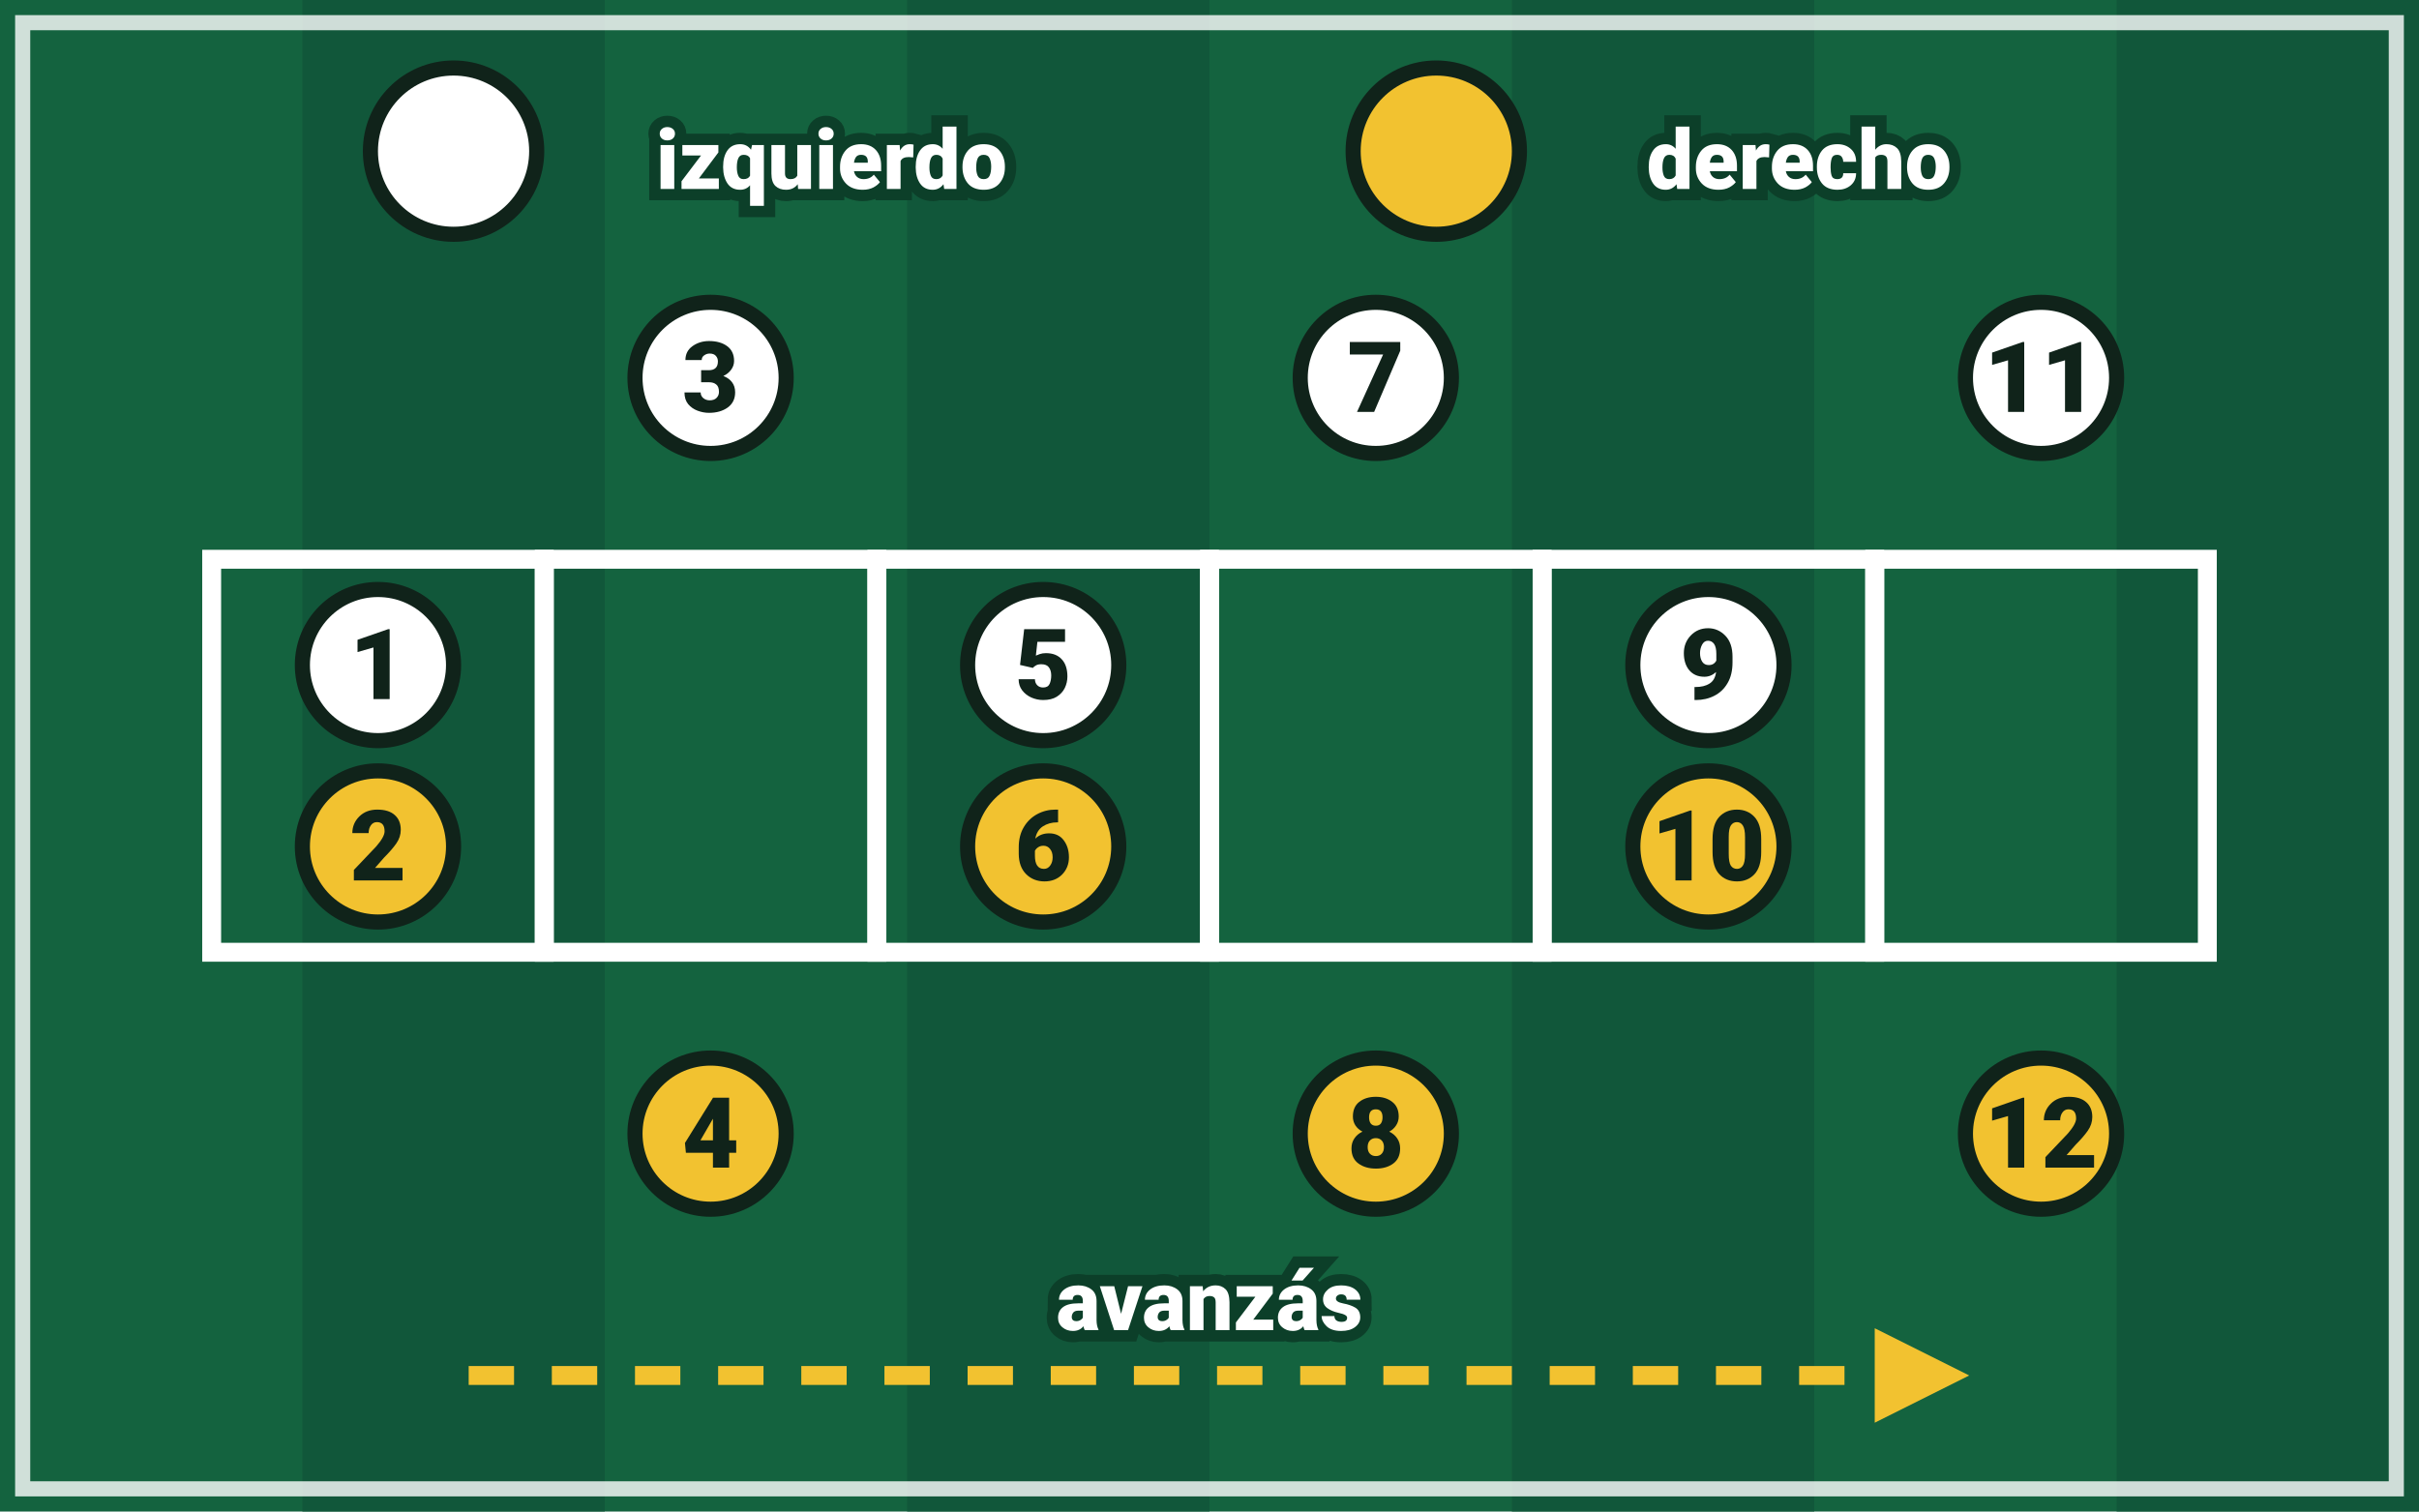
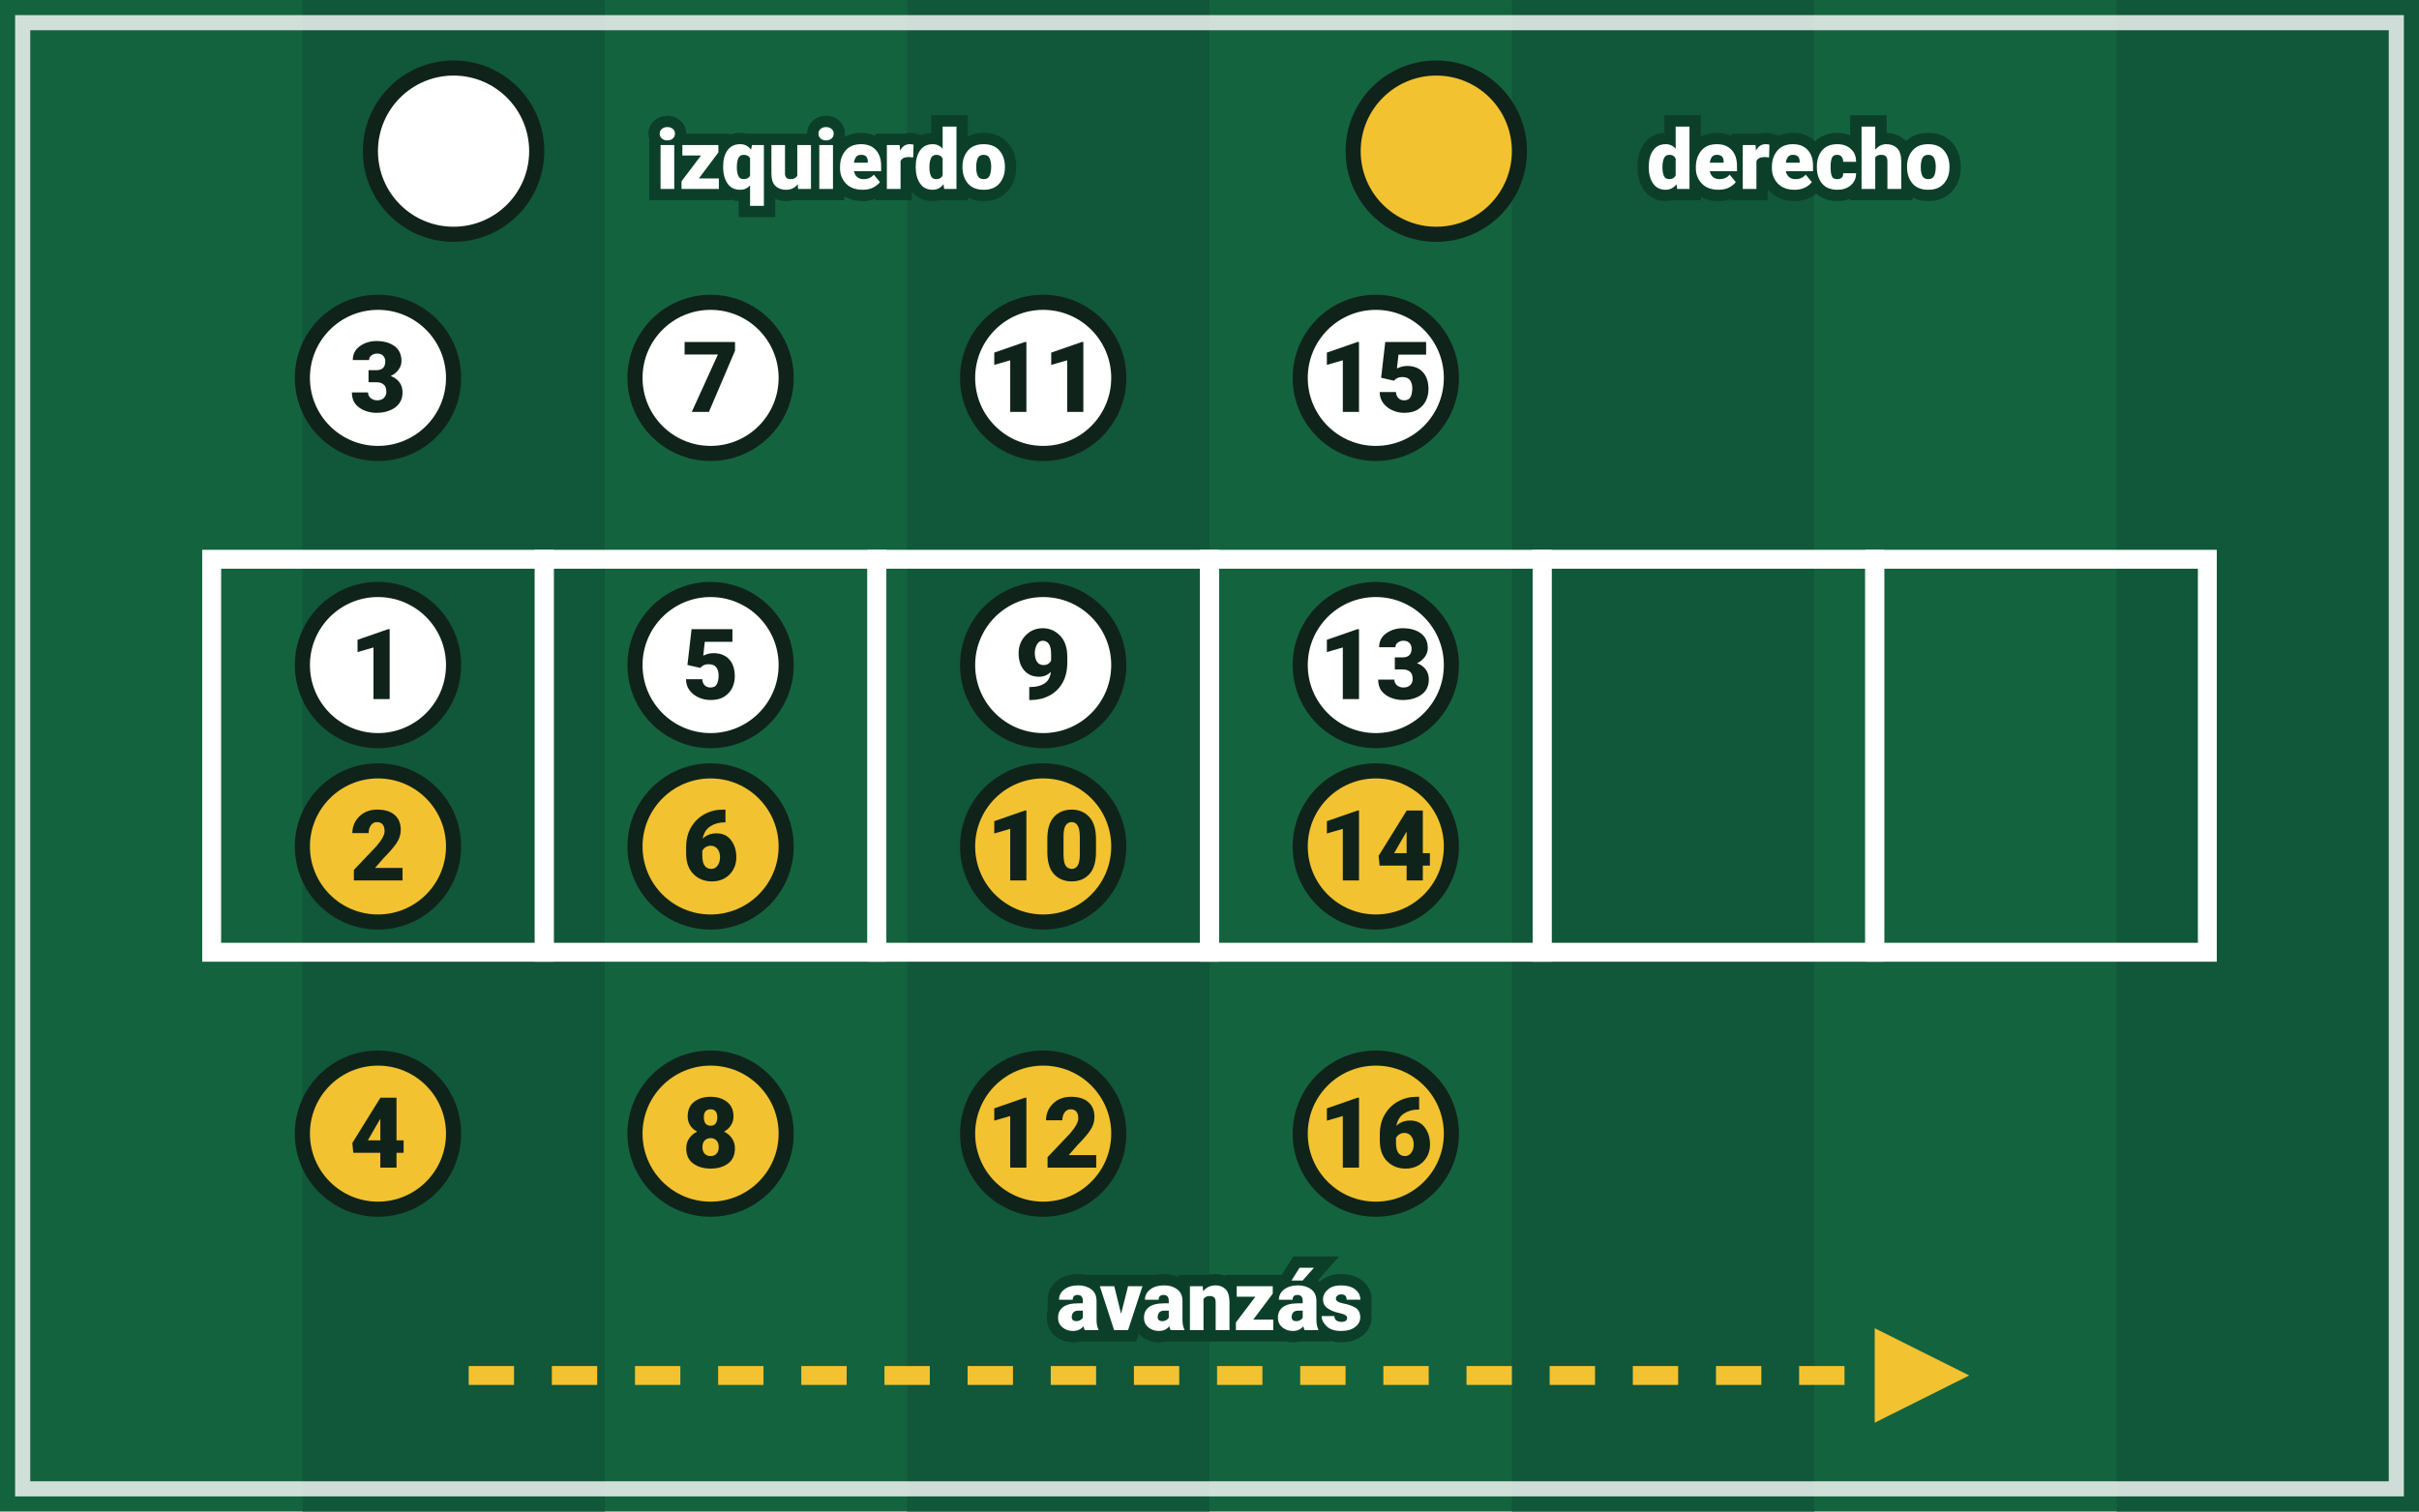
<svg xmlns="http://www.w3.org/2000/svg" viewBox="0 0 320 200" width="640" height="400" font-family="system-ui, -apple-system, Segoe UI, Roboto, sans-serif" role="img" aria-label="Escalera: in-in-out-out">
  <defs>
    <marker id="mb" viewBox="0 0 10 10" refX="8" refY="5" markerWidth="5" markerHeight="5" orient="auto">
      <path d="M0,0 L10,5 L0,10z" fill="#fff" />
    </marker>
    <marker id="ma" viewBox="0 0 10 10" refX="8" refY="5" markerWidth="5" markerHeight="5" orient="auto">
      <path d="M0,0 L10,5 L0,10z" fill="#f2c230" />
    </marker>
  </defs>
  <rect width="320" height="200" fill="#14633f" />
  <rect x="40" y="0" width="40" height="200" fill="#11573a" />
  <rect x="120" y="0" width="40" height="200" fill="#11573a" />
  <rect x="200" y="0" width="40" height="200" fill="#11573a" />
  <rect x="280" y="0" width="40" height="200" fill="#11573a" />
  <rect x="3" y="3" width="314" height="194" fill="none" stroke="#fff" stroke-width="2" opacity=".8" />
  <rect x="28" y="74" width="44" height="52" fill="none" stroke="#fff" stroke-width="2.5" />
  <rect x="72" y="74" width="44" height="52" fill="none" stroke="#fff" stroke-width="2.5" />
  <rect x="116" y="74" width="44" height="52" fill="none" stroke="#fff" stroke-width="2.5" />
  <rect x="160" y="74" width="44" height="52" fill="none" stroke="#fff" stroke-width="2.5" />
  <rect x="204" y="74" width="44" height="52" fill="none" stroke="#fff" stroke-width="2.5" />
  <rect x="248" y="74" width="44" height="52" fill="none" stroke="#fff" stroke-width="2.5" />
  <line x1="62.0" y1="182.0" x2="258.0" y2="182.0" stroke="#f2c230" stroke-width="2.5" stroke-dasharray="6 5" marker-end="url(#ma)" />
  <text x="160" y="176" text-anchor="middle" font-size="11" font-weight="800" fill="#fff" stroke="#0c3f29" stroke-width="3" paint-order="stroke">avanzás</text>
  <circle cx="60" cy="20" r="11" fill="#fff" stroke="#10231a" stroke-width="2" />
  <text x="60" y="24.5" text-anchor="middle" font-size="13" font-weight="800" fill="#10231a" />
  <text x="110" y="25" text-anchor="middle" font-size="11" font-weight="800" fill="#fff" stroke="#0c3f29" stroke-width="3" paint-order="stroke">izquierdo</text>
  <circle cx="190" cy="20" r="11" fill="#f2c230" stroke="#10231a" stroke-width="2" />
  <text x="190" y="24.5" text-anchor="middle" font-size="13" font-weight="800" fill="#10231a" />
  <text x="238" y="25" text-anchor="middle" font-size="11" font-weight="800" fill="#fff" stroke="#0c3f29" stroke-width="3" paint-order="stroke">derecho</text>
  <circle cx="50.0" cy="88" r="10" fill="#fff" stroke="#10231a" stroke-width="2" />
  <text x="50.0" y="92.5" text-anchor="middle" font-size="13" font-weight="800" fill="#10231a">1</text>
  <circle cx="50.0" cy="112" r="10" fill="#f2c230" stroke="#10231a" stroke-width="2" />
  <text x="50.0" y="116.5" text-anchor="middle" font-size="13" font-weight="800" fill="#10231a">2</text>
+   <circle cx="50.0" cy="50" r="10" fill="#fff" stroke="#10231a" stroke-width="2" />
+   <text x="50.0" y="54.5" text-anchor="middle" font-size="13" font-weight="800" fill="#10231a">3</text>
+   <circle cx="50.0" cy="150" r="10" fill="#f2c230" stroke="#10231a" stroke-width="2" />
+   <text x="50.0" y="154.5" text-anchor="middle" font-size="13" font-weight="800" fill="#10231a">4</text>
+   <circle cx="94.0" cy="88" r="10" fill="#fff" stroke="#10231a" stroke-width="2" />
+   <text x="94.0" y="92.5" text-anchor="middle" font-size="13" font-weight="800" fill="#10231a">5</text>
+   <circle cx="94.0" cy="112" r="10" fill="#f2c230" stroke="#10231a" stroke-width="2" />
+   <text x="94.0" y="116.5" text-anchor="middle" font-size="13" font-weight="800" fill="#10231a">6</text>
  <circle cx="94.0" cy="50" r="10" fill="#fff" stroke="#10231a" stroke-width="2" />
-   <text x="94.0" y="54.5" text-anchor="middle" font-size="13" font-weight="800" fill="#10231a">3</text>
+   <text x="94.0" y="54.5" text-anchor="middle" font-size="13" font-weight="800" fill="#10231a">7</text>
  <circle cx="94.0" cy="150" r="10" fill="#f2c230" stroke="#10231a" stroke-width="2" />
-   <text x="94.0" y="154.5" text-anchor="middle" font-size="13" font-weight="800" fill="#10231a">4</text>
+   <text x="94.0" y="154.5" text-anchor="middle" font-size="13" font-weight="800" fill="#10231a">8</text>
  <circle cx="138.0" cy="88" r="10" fill="#fff" stroke="#10231a" stroke-width="2" />
-   <text x="138.0" y="92.5" text-anchor="middle" font-size="13" font-weight="800" fill="#10231a">5</text>
+   <text x="138.0" y="92.5" text-anchor="middle" font-size="13" font-weight="800" fill="#10231a">9</text>
  <circle cx="138.0" cy="112" r="10" fill="#f2c230" stroke="#10231a" stroke-width="2" />
-   <text x="138.0" y="116.5" text-anchor="middle" font-size="13" font-weight="800" fill="#10231a">6</text>
+   <text x="138.0" y="116.5" text-anchor="middle" font-size="13" font-weight="800" fill="#10231a">10</text>
+   <circle cx="138.0" cy="50" r="10" fill="#fff" stroke="#10231a" stroke-width="2" />
+   <text x="138.0" y="54.5" text-anchor="middle" font-size="13" font-weight="800" fill="#10231a">11</text>
+   <circle cx="138.0" cy="150" r="10" fill="#f2c230" stroke="#10231a" stroke-width="2" />
+   <text x="138.0" y="154.5" text-anchor="middle" font-size="13" font-weight="800" fill="#10231a">12</text>
+   <circle cx="182.0" cy="88" r="10" fill="#fff" stroke="#10231a" stroke-width="2" />
+   <text x="182.0" y="92.5" text-anchor="middle" font-size="13" font-weight="800" fill="#10231a">13</text>
+   <circle cx="182.0" cy="112" r="10" fill="#f2c230" stroke="#10231a" stroke-width="2" />
+   <text x="182.0" y="116.5" text-anchor="middle" font-size="13" font-weight="800" fill="#10231a">14</text>
  <circle cx="182.0" cy="50" r="10" fill="#fff" stroke="#10231a" stroke-width="2" />
-   <text x="182.0" y="54.5" text-anchor="middle" font-size="13" font-weight="800" fill="#10231a">7</text>
+   <text x="182.0" y="54.5" text-anchor="middle" font-size="13" font-weight="800" fill="#10231a">15</text>
  <circle cx="182.0" cy="150" r="10" fill="#f2c230" stroke="#10231a" stroke-width="2" />
-   <text x="182.0" y="154.5" text-anchor="middle" font-size="13" font-weight="800" fill="#10231a">8</text>
-   <circle cx="226.0" cy="88" r="10" fill="#fff" stroke="#10231a" stroke-width="2" />
-   <text x="226.0" y="92.5" text-anchor="middle" font-size="13" font-weight="800" fill="#10231a">9</text>
-   <circle cx="226.0" cy="112" r="10" fill="#f2c230" stroke="#10231a" stroke-width="2" />
-   <text x="226.0" y="116.5" text-anchor="middle" font-size="13" font-weight="800" fill="#10231a">10</text>
-   <circle cx="270.0" cy="50" r="10" fill="#fff" stroke="#10231a" stroke-width="2" />
-   <text x="270.0" y="54.5" text-anchor="middle" font-size="13" font-weight="800" fill="#10231a">11</text>
-   <circle cx="270.0" cy="150" r="10" fill="#f2c230" stroke="#10231a" stroke-width="2" />
-   <text x="270.0" y="154.5" text-anchor="middle" font-size="13" font-weight="800" fill="#10231a">12</text>
+   <text x="182.0" y="154.5" text-anchor="middle" font-size="13" font-weight="800" fill="#10231a">16</text>
</svg>
